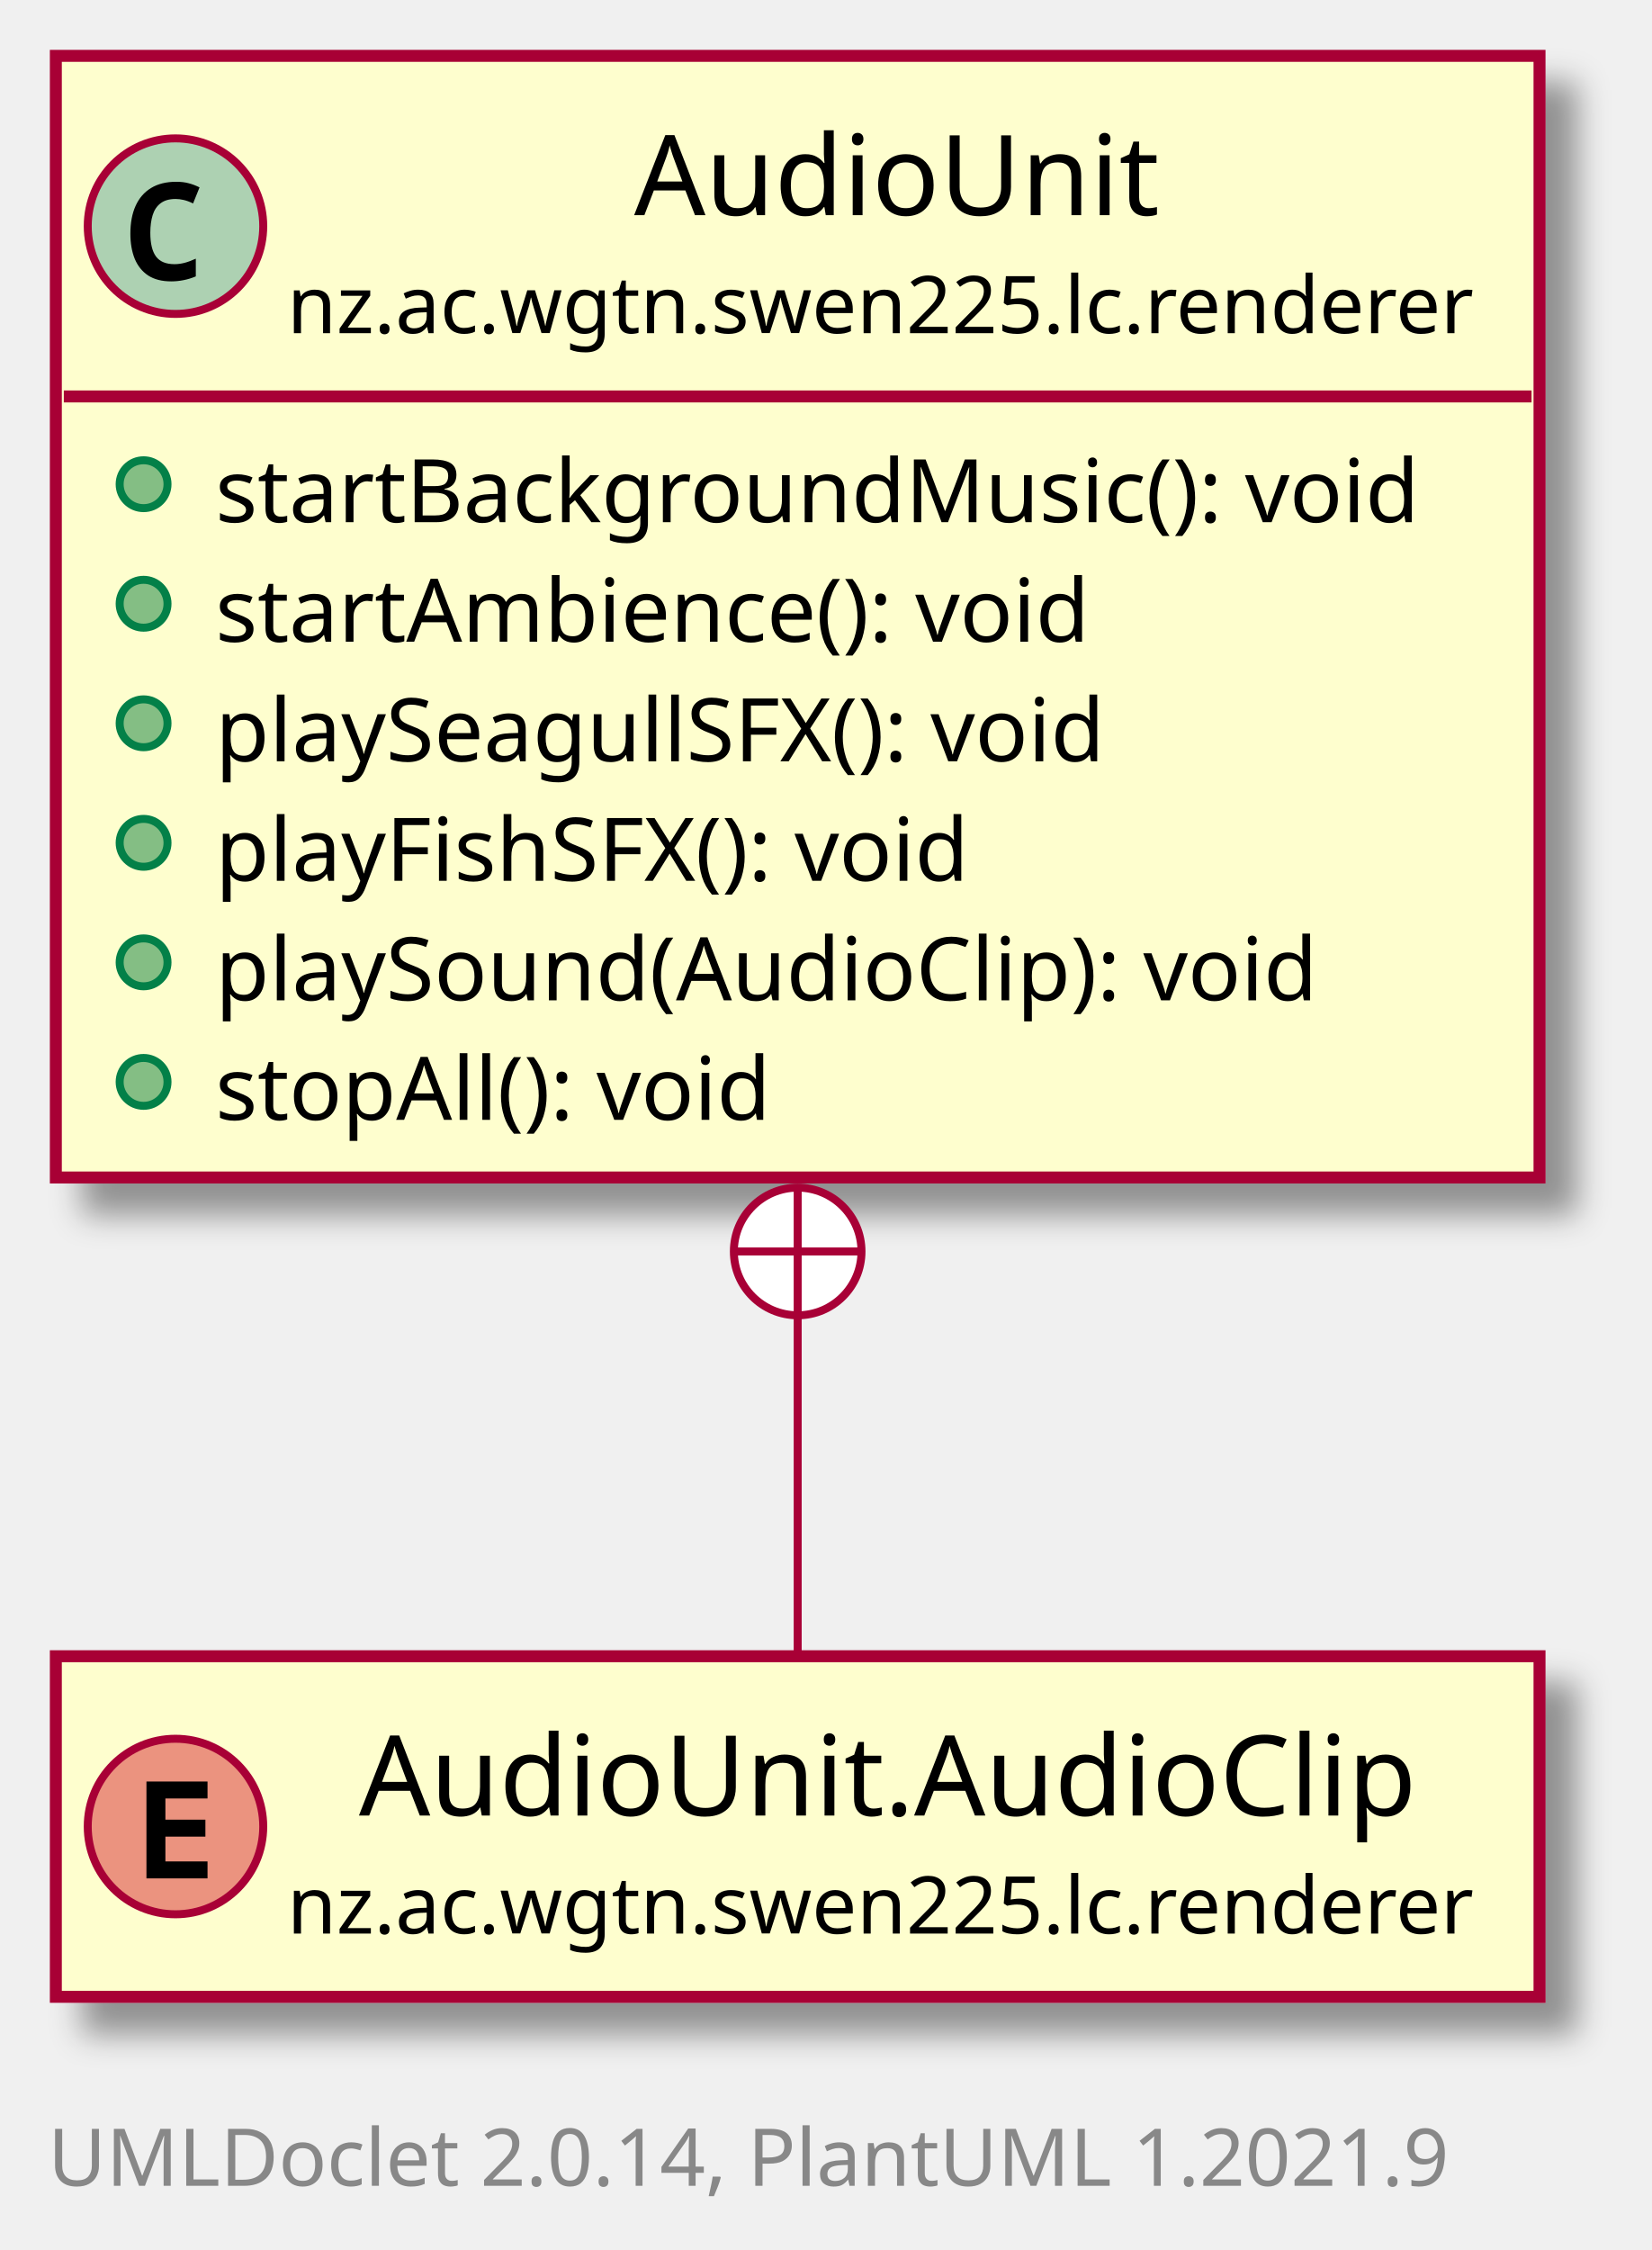
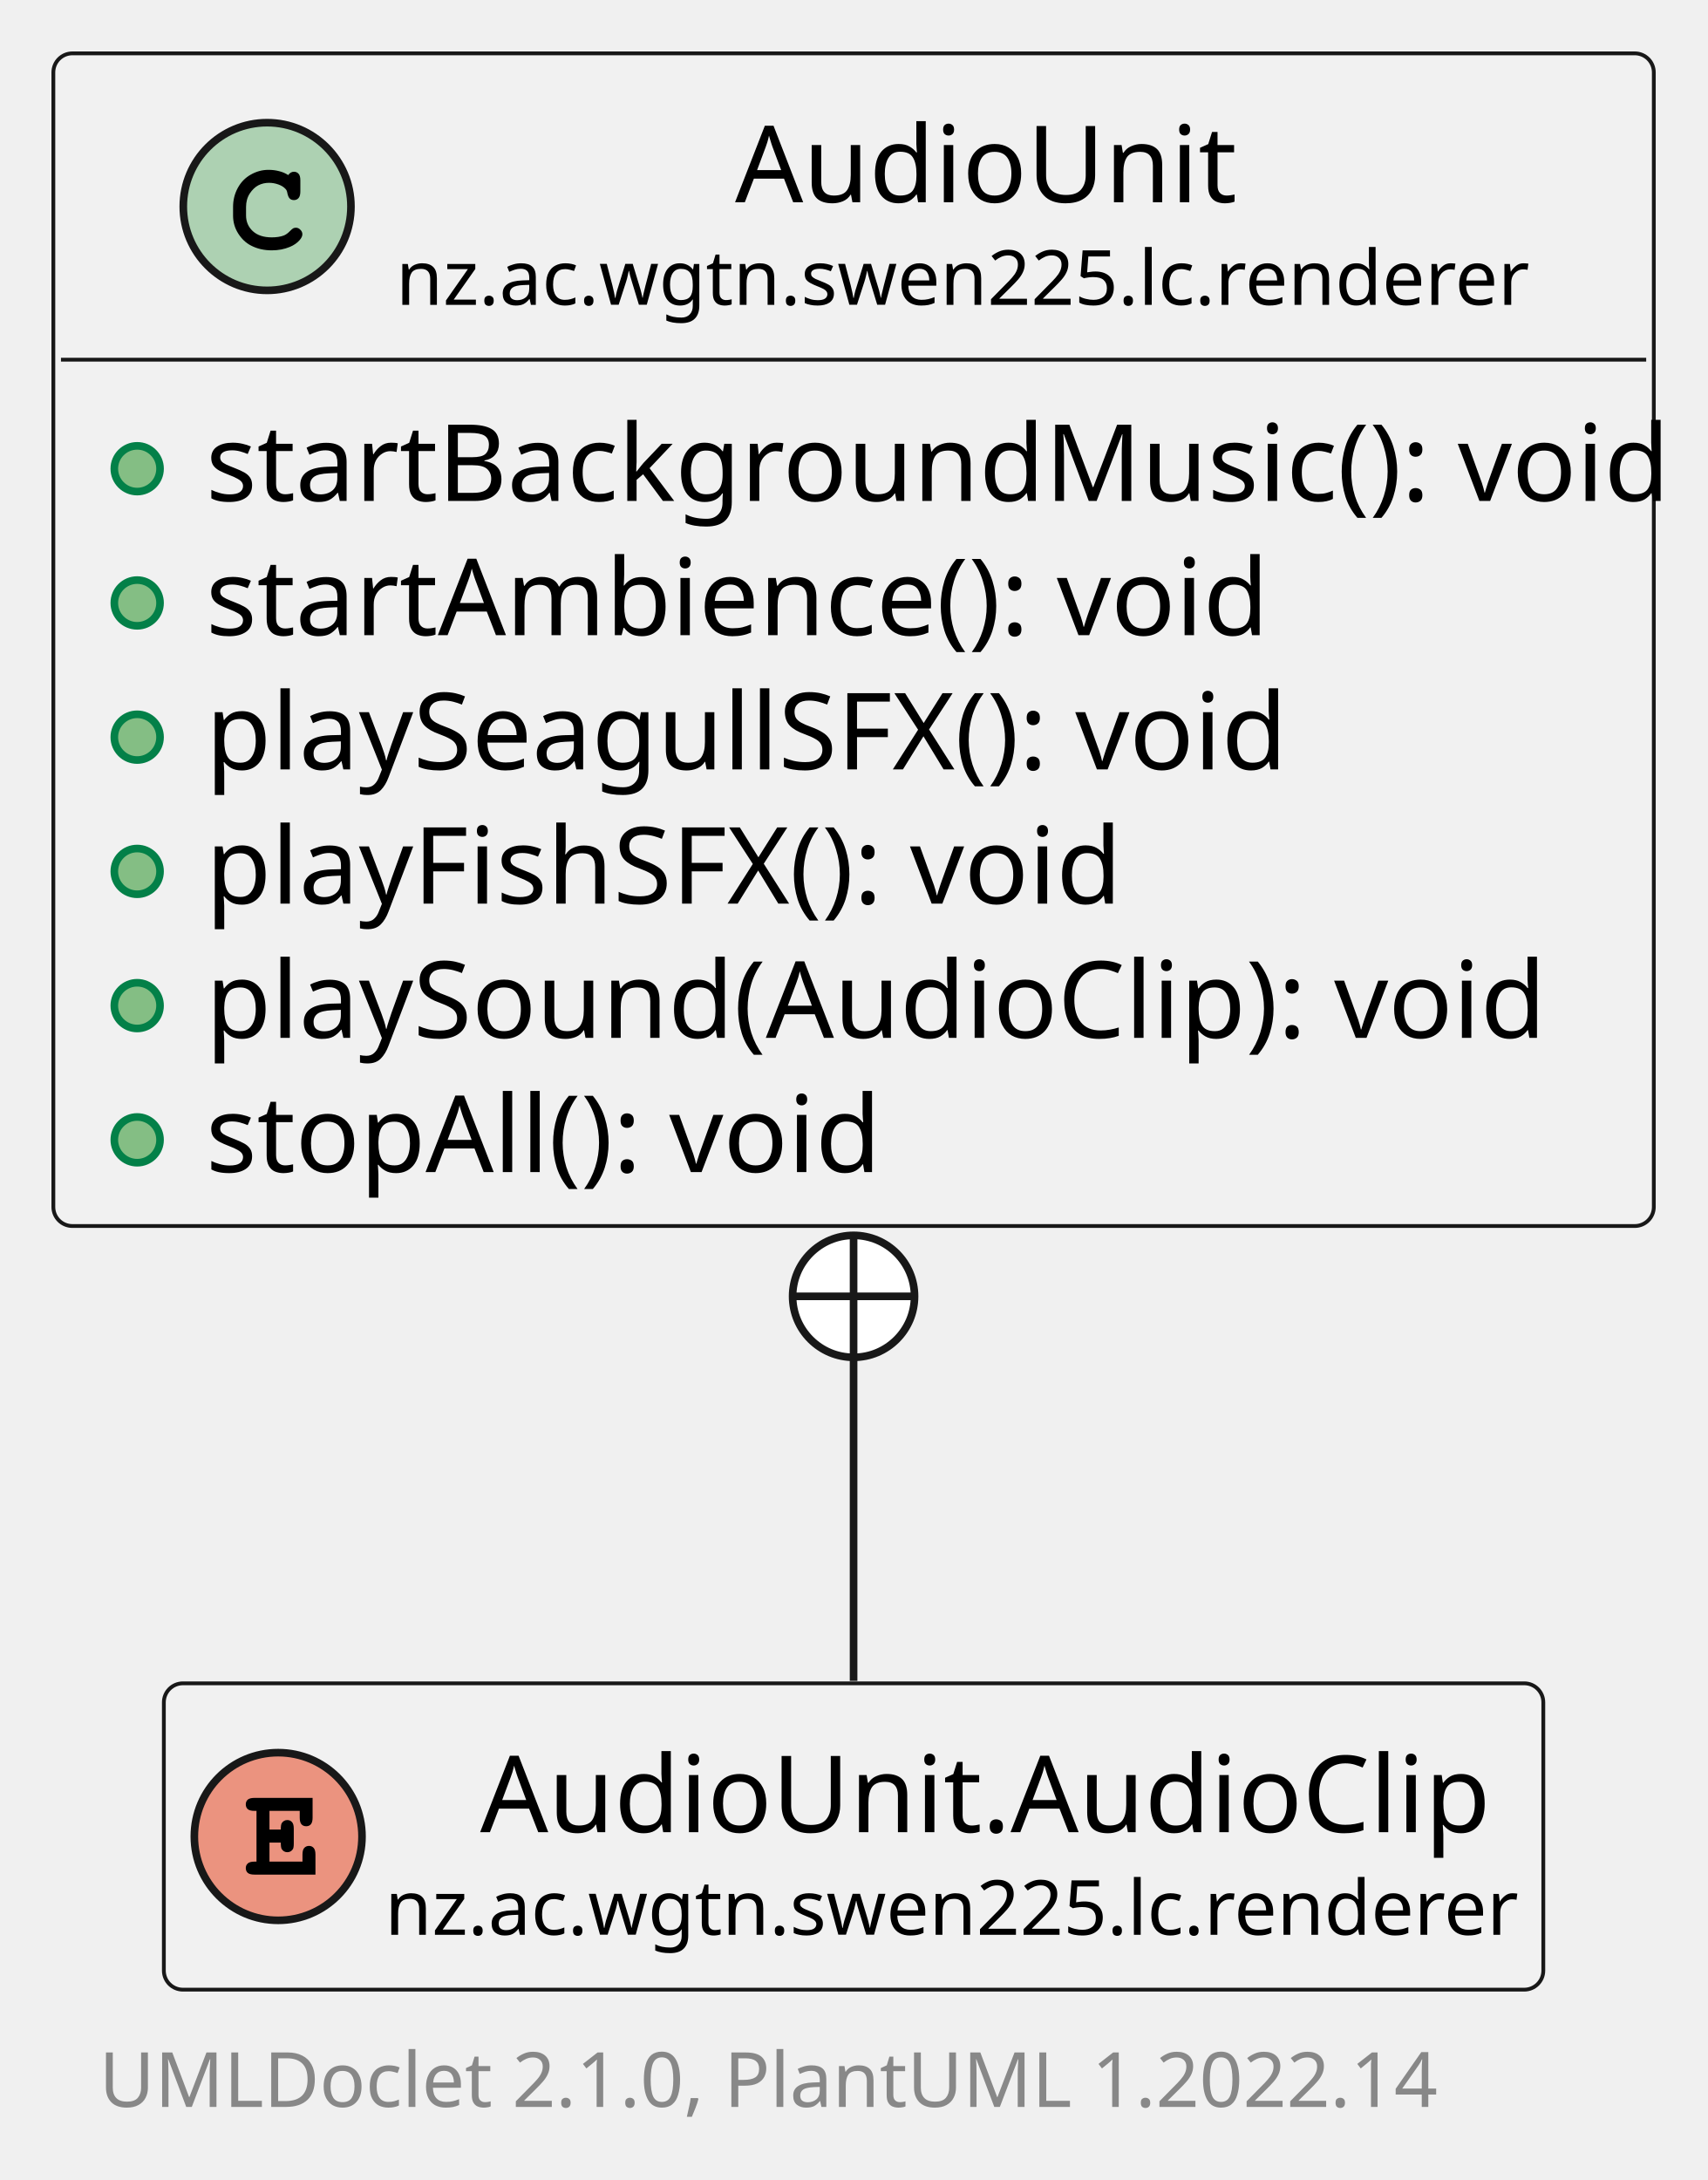
- <svg xmlns="http://www.w3.org/2000/svg" xmlns:xlink="http://www.w3.org/1999/xlink" contentScriptType="application/ecmascript" contentStyleType="text/css" height="282px" preserveAspectRatio="none" style="width:207px;height:282px;background:#FFFFFF;" version="1.1" viewBox="0 0 207 282" width="207px" zoomAndPan="magnify">
-   <defs>
-     <filter height="300%" id="f17typrlacopb6" width="300%" x="-1" y="-1">
-       <feGaussianBlur result="blurOut" stdDeviation="2.0" />
-       <feColorMatrix in="blurOut" result="blurOut2" type="matrix" values="0 0 0 0 0 0 0 0 0 0 0 0 0 0 0 0 0 0 .4 0" />
-       <feOffset dx="4.0" dy="4.0" in="blurOut2" result="blurOut3" />
-       <feBlend in="SourceGraphic" in2="blurOut3" mode="normal" />
-     </filter>
-   </defs>
+ <svg xmlns="http://www.w3.org/2000/svg" xmlns:xlink="http://www.w3.org/1999/xlink" contentStyleType="text/css" height="286px" preserveAspectRatio="none" style="width:224px;height:286px;background:#FFFFFF;" version="1.1" viewBox="0 0 224 286" width="224px" zoomAndPan="magnify">
+   <defs />
  <g>
    <a href="AudioUnit.html" target="_top" title="AudioUnit.html" xlink:actuate="onRequest" xlink:href="AudioUnit.html" xlink:show="new" xlink:title="AudioUnit.html" xlink:type="simple">
-       <rect codeLine="5" fill="#FEFECE" filter="url(#f17typrlacopb6)" height="140.579" id="nz.ac.wgtn.swen225.lc.renderer.AudioUnit" style="stroke:#A80036;stroke-width:1.5;" width="186" x="7" y="7" />
-       <ellipse cx="22" cy="28.344" fill="#ADD1B2" rx="11" ry="11" style="stroke:#A80036;stroke-width:1.0;" />
-       <path d="M21.469,35.266 Q19.719,35.266 18.578,34.532 Q17.453,33.782 16.891,32.438 Q16.344,31.078 16.344,29.282 Q16.344,27.25 17,25.797 Q17.656,24.344 18.938,23.563 Q20.219,22.782 22.094,22.782 Q22.984,22.782 23.656,22.969 Q24.328,23.141 25.016,23.485 L24.203,25.5 Q23.578,25.188 23.031,25.063 Q22.5,24.938 22.016,24.938 Q20.844,24.938 20.141,25.469 Q19.438,26 19.141,26.953 Q18.844,27.907 18.844,29.172 Q18.844,31.188 19.562,32.157 Q20.281,33.11 21.875,33.11 Q22.469,33.11 23.094,32.953 Q23.719,32.797 24.547,32.422 L24.547,34.641 Q23.812,34.953 23.016,35.11 Q22.234,35.266 21.469,35.266 Z " fill="#000000" />
-       <text fill="#000000" font-family="sans-serif" font-size="14" lengthAdjust="spacing" textLength="67" x="79.5" y="26.966">AudioUnit</text>
-       <text fill="#000000" font-family="sans-serif" font-size="10" lengthAdjust="spacing" textLength="154" x="36" y="41.758">nz.ac.wgtn.swen225.lc.renderer</text>
-       <line style="stroke:#A80036;stroke-width:1.5;" x1="8" x2="192" y1="49.688" y2="49.688" />
-       <ellipse cx="18" cy="60.688" fill="#84BE84" rx="3" ry="3" style="stroke:#038048;stroke-width:1.0;" />
-       <text fill="#000000" font-family="sans-serif" font-size="11" lengthAdjust="spacing" textLength="153" x="27" y="65.447">startBackgroundMusic(): void</text>
-       <ellipse cx="18" cy="75.67" fill="#84BE84" rx="3" ry="3" style="stroke:#038048;stroke-width:1.0;" />
-       <text fill="#000000" font-family="sans-serif" font-size="11" lengthAdjust="spacing" textLength="110" x="27" y="80.429">startAmbience(): void</text>
-       <ellipse cx="18" cy="90.652" fill="#84BE84" rx="3" ry="3" style="stroke:#038048;stroke-width:1.0;" />
-       <text fill="#000000" font-family="sans-serif" font-size="11" lengthAdjust="spacing" textLength="113" x="27" y="95.411">playSeagullSFX(): void</text>
-       <ellipse cx="18" cy="105.634" fill="#84BE84" rx="3" ry="3" style="stroke:#038048;stroke-width:1.0;" />
-       <text fill="#000000" font-family="sans-serif" font-size="11" lengthAdjust="spacing" textLength="96" x="27" y="110.392">playFishSFX(): void</text>
-       <ellipse cx="18" cy="120.615" fill="#84BE84" rx="3" ry="3" style="stroke:#038048;stroke-width:1.0;" />
-       <text fill="#000000" font-family="sans-serif" font-size="11" lengthAdjust="spacing" textLength="142" x="27" y="125.374">playSound(AudioClip): void</text>
-       <ellipse cx="18" cy="135.597" fill="#84BE84" rx="3" ry="3" style="stroke:#038048;stroke-width:1.0;" />
-       <text fill="#000000" font-family="sans-serif" font-size="11" lengthAdjust="spacing" textLength="71" x="27" y="140.356">stopAll(): void</text>
+       <g id="elem_nz.ac.wgtn.swen225.lc.renderer.AudioUnit">
+         <rect codeLine="5" fill="#F1F1F1" height="153.844" id="nz.ac.wgtn.swen225.lc.renderer.AudioUnit" rx="2.5" ry="2.5" style="stroke:#181818;stroke-width:0.5;" width="210" x="7" y="7" />
+         <ellipse cx="35.05" cy="27.094" fill="#ADD1B2" rx="11" ry="11" style="stroke:#181818;stroke-width:1.0;" />
+         <path d="M37.816,22.969 Q37.972,22.75 38.159,22.641 Q38.347,22.531 38.566,22.531 Q38.941,22.531 39.175,22.797 Q39.409,23.047 39.409,23.656 L39.409,25.109 Q39.409,25.719 39.175,25.984 Q38.941,26.25 38.566,26.25 Q38.222,26.25 38.019,26.047 Q37.816,25.859 37.706,25.344 Q37.659,24.984 37.472,24.797 Q37.144,24.422 36.534,24.203 Q35.925,23.984 35.3,23.984 Q34.534,23.984 33.894,24.312 Q33.269,24.641 32.769,25.391 Q32.284,26.141 32.284,27.172 L32.284,28.266 Q32.284,29.5 33.175,30.328 Q34.066,31.141 35.659,31.141 Q36.597,31.141 37.253,30.891 Q37.644,30.734 38.066,30.297 Q38.331,30.031 38.472,29.953 Q38.628,29.875 38.831,29.875 Q39.159,29.875 39.409,30.141 Q39.675,30.391 39.675,30.734 Q39.675,31.078 39.331,31.484 Q38.831,32.062 38.034,32.391 Q36.956,32.844 35.659,32.844 Q34.144,32.844 32.941,32.219 Q31.956,31.719 31.269,30.656 Q30.581,29.578 30.581,28.297 L30.581,27.141 Q30.581,25.812 31.191,24.672 Q31.816,23.516 32.909,22.906 Q34.003,22.281 35.237,22.281 Q35.972,22.281 36.612,22.453 Q37.269,22.609 37.816,22.969 Z " fill="#000000" />
+         <text fill="#000000" font-family="sans-serif" font-size="14" lengthAdjust="spacing" textLength="60" x="96.45" y="26.533">AudioUnit</text>
+         <text fill="#000000" font-family="sans-serif" font-size="10" lengthAdjust="spacing" textLength="149" x="51.95" y="39.99">nz.ac.wgtn.swen225.lc.renderer</text>
+         <line style="stroke:#181818;stroke-width:0.5;" x1="8" x2="216" y1="47.188" y2="47.188" />
+         <ellipse cx="18" cy="61.492" fill="#84BE84" rx="3" ry="3" style="stroke:#038048;stroke-width:1.0;" />
+         <text fill="#000000" font-family="sans-serif" font-size="14" lengthAdjust="spacing" textLength="184" x="27" y="65.721">startBackgroundMusic(): void</text>
+         <ellipse cx="18" cy="79.102" fill="#84BE84" rx="3" ry="3" style="stroke:#038048;stroke-width:1.0;" />
+         <text fill="#000000" font-family="sans-serif" font-size="14" lengthAdjust="spacing" textLength="134" x="27" y="83.33">startAmbience(): void</text>
+         <ellipse cx="18" cy="96.711" fill="#84BE84" rx="3" ry="3" style="stroke:#038048;stroke-width:1.0;" />
+         <text fill="#000000" font-family="sans-serif" font-size="14" lengthAdjust="spacing" textLength="143" x="27" y="100.939">playSeagullSFX(): void</text>
+         <ellipse cx="18" cy="114.32" fill="#84BE84" rx="3" ry="3" style="stroke:#038048;stroke-width:1.0;" />
+         <text fill="#000000" font-family="sans-serif" font-size="14" lengthAdjust="spacing" textLength="123" x="27" y="118.549">playFishSFX(): void</text>
+         <ellipse cx="18" cy="131.93" fill="#84BE84" rx="3" ry="3" style="stroke:#038048;stroke-width:1.0;" />
+         <text fill="#000000" font-family="sans-serif" font-size="14" lengthAdjust="spacing" textLength="171" x="27" y="136.158">playSound(AudioClip): void</text>
+         <ellipse cx="18" cy="149.539" fill="#84BE84" rx="3" ry="3" style="stroke:#038048;stroke-width:1.0;" />
+         <text fill="#000000" font-family="sans-serif" font-size="14" lengthAdjust="spacing" textLength="86" x="27" y="153.768">stopAll(): void</text>
+       </g>
    </a>
    <a href="AudioUnit.AudioClip.html" target="_top" title="AudioUnit.AudioClip.html" xlink:actuate="onRequest" xlink:href="AudioUnit.AudioClip.html" xlink:show="new" xlink:title="AudioUnit.AudioClip.html" xlink:type="simple">
-       <rect codeLine="13" fill="#FEFECE" filter="url(#f17typrlacopb6)" height="42.688" id="nz.ac.wgtn.swen225.lc.renderer.AudioUnit.AudioClip" style="stroke:#A80036;stroke-width:1.5;" width="186" x="7" y="207.58" />
-       <ellipse cx="22" cy="228.924" fill="#EB937F" rx="11" ry="11" style="stroke:#A80036;stroke-width:1.0;" />
-       <path d="M18.359,235.424 L18.359,223.283 L26.016,223.283 L26.016,225.408 L20.734,225.408 L20.734,228.065 L25.75,228.065 L25.75,230.19 L20.734,230.19 L20.734,233.299 L26.016,233.299 L26.016,235.424 L18.359,235.424 Z " fill="#000000" />
-       <text fill="#000000" font-family="sans-serif" font-size="14" lengthAdjust="spacing" textLength="136" x="45" y="227.546">AudioUnit.AudioClip</text>
-       <text fill="#000000" font-family="sans-serif" font-size="10" lengthAdjust="spacing" textLength="154" x="36" y="242.338">nz.ac.wgtn.swen225.lc.renderer</text>
+       <g id="elem_nz.ac.wgtn.swen225.lc.renderer.AudioUnit.AudioClip">
+         <rect codeLine="13" fill="#F1F1F1" height="40.188" id="nz.ac.wgtn.swen225.lc.renderer.AudioUnit.AudioClip" rx="2.5" ry="2.5" style="stroke:#181818;stroke-width:0.5;" width="181" x="21.5" y="220.84" />
+         <ellipse cx="36.5" cy="240.934" fill="#EB937F" rx="11" ry="11" style="stroke:#181818;stroke-width:1.0;" />
+         <path d="M35.359,241.731 L35.359,244.231 L39.688,244.231 L39.688,243.309 Q39.688,242.699 39.922,242.434 Q40.172,242.168 40.547,242.168 Q40.922,242.168 41.156,242.434 Q41.391,242.699 41.391,243.309 L41.391,245.934 L33.391,245.934 Q32.766,245.934 32.5,245.699 Q32.25,245.465 32.25,245.074 Q32.25,244.699 32.516,244.465 Q32.781,244.231 33.391,244.231 L33.656,244.231 L33.656,237.574 L33.391,237.574 Q32.766,237.574 32.5,237.34 Q32.25,237.106 32.25,236.715 Q32.25,236.34 32.5,236.106 Q32.766,235.871 33.391,235.871 L41.016,235.871 L41.016,238.465 Q41.016,239.074 40.781,239.34 Q40.562,239.59 40.172,239.59 Q39.797,239.59 39.562,239.34 Q39.328,239.074 39.328,238.465 L39.328,237.574 L35.359,237.574 L35.359,240.028 L36.844,240.028 Q36.844,239.371 36.969,239.184 Q37.234,238.778 37.703,238.778 Q38.078,238.778 38.312,239.043 Q38.547,239.293 38.547,239.903 L38.547,241.871 Q38.547,242.418 38.422,242.606 Q38.156,242.996 37.703,242.996 Q37.234,242.996 36.969,242.59 Q36.844,242.403 36.844,241.731 L35.359,241.731 Z " fill="#000000" />
+         <text fill="#000000" font-family="sans-serif" font-size="14" lengthAdjust="spacing" textLength="124" x="63" y="240.373">AudioUnit.AudioClip</text>
+         <text fill="#000000" font-family="sans-serif" font-size="10" lengthAdjust="spacing" textLength="149" x="50.5" y="253.83">nz.ac.wgtn.swen225.lc.renderer</text>
+       </g>
    </a>
-     <path codeLine="15" d="M100,163.6 C100,179.92 100,195.56 100,207.33 " fill="none" id="nz.ac.wgtn.swen225.lc.renderer.AudioUnit-backto-nz.ac.wgtn.swen225.lc.renderer.AudioUnit.AudioClip" style="stroke:#A80036;stroke-width:1.0;" />
-     <ellipse cx="100" cy="156.85" fill="#FFFFFF" rx="8" ry="8" style="stroke:#A80036;stroke-width:1.0;" />
-     <line style="stroke:#A80036;stroke-width:1.0;" x1="100" x2="100" y1="164.85" y2="148.85" />
-     <line style="stroke:#A80036;stroke-width:1.0;" x1="92" x2="108" y1="156.85" y2="156.85" />
-     <text fill="#888888" font-family="sans-serif" font-size="10" lengthAdjust="spacing" textLength="182" x="6" y="273.958">UMLDoclet 2.0.14, PlantUML 1.2021.9</text>
+     <g id="link_nz.ac.wgtn.swen225.lc.renderer.AudioUnit_nz.ac.wgtn.swen225.lc.renderer.AudioUnit.AudioClip">
+       <path codeLine="15" d="M112,177.01 C112,193.46 112,209 112,220.52 " fill="none" id="nz.ac.wgtn.swen225.lc.renderer.AudioUnit-backto-nz.ac.wgtn.swen225.lc.renderer.AudioUnit.AudioClip" style="stroke:#181818;stroke-width:1.0;" />
+       <ellipse cx="112" cy="170.07" fill="#FFFFFF" rx="8" ry="8" style="stroke:#181818;stroke-width:1.0;" />
+       <line style="stroke:#181818;stroke-width:1.0;" x1="112" x2="112" y1="178.07" y2="162.07" />
+       <line style="stroke:#181818;stroke-width:1.0;" x1="104" x2="120" y1="170.07" y2="170.07" />
+     </g>
+     <text fill="#888888" font-family="sans-serif" font-size="10" lengthAdjust="spacing" textLength="184" x="13" y="276.408">UMLDoclet 2.1.0, PlantUML 1.2022.14</text>
  </g>
</svg>
